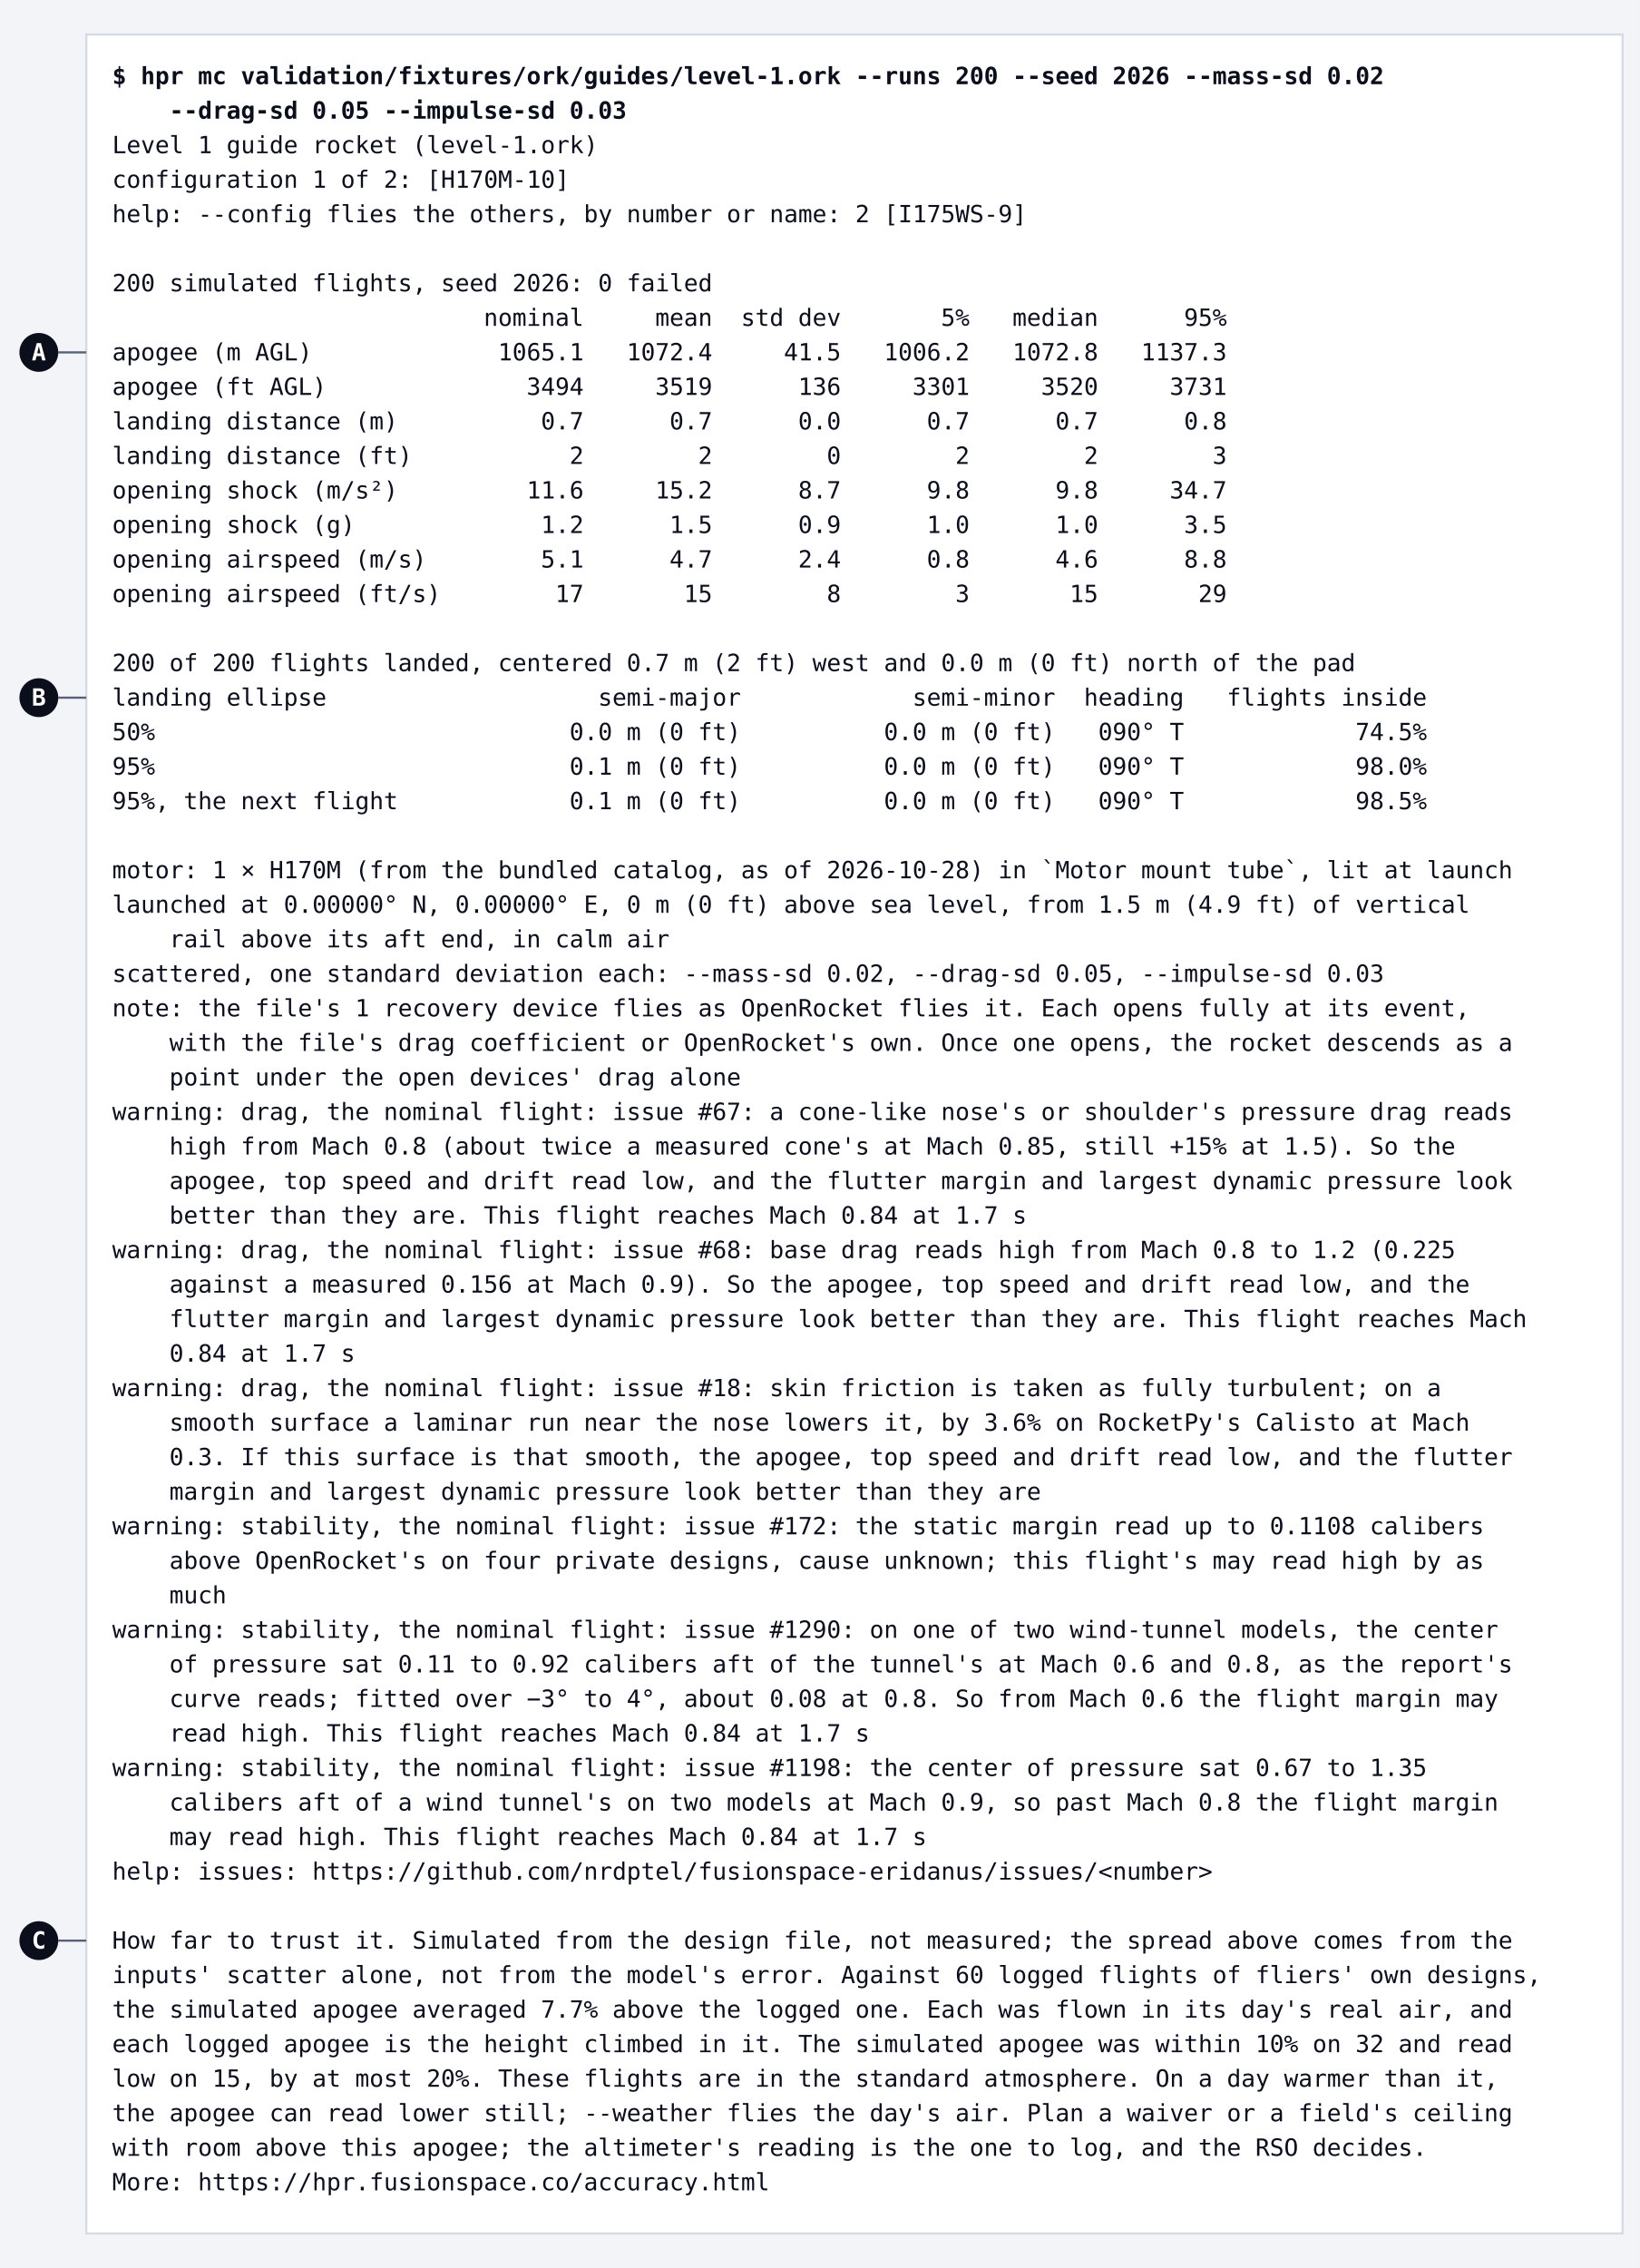
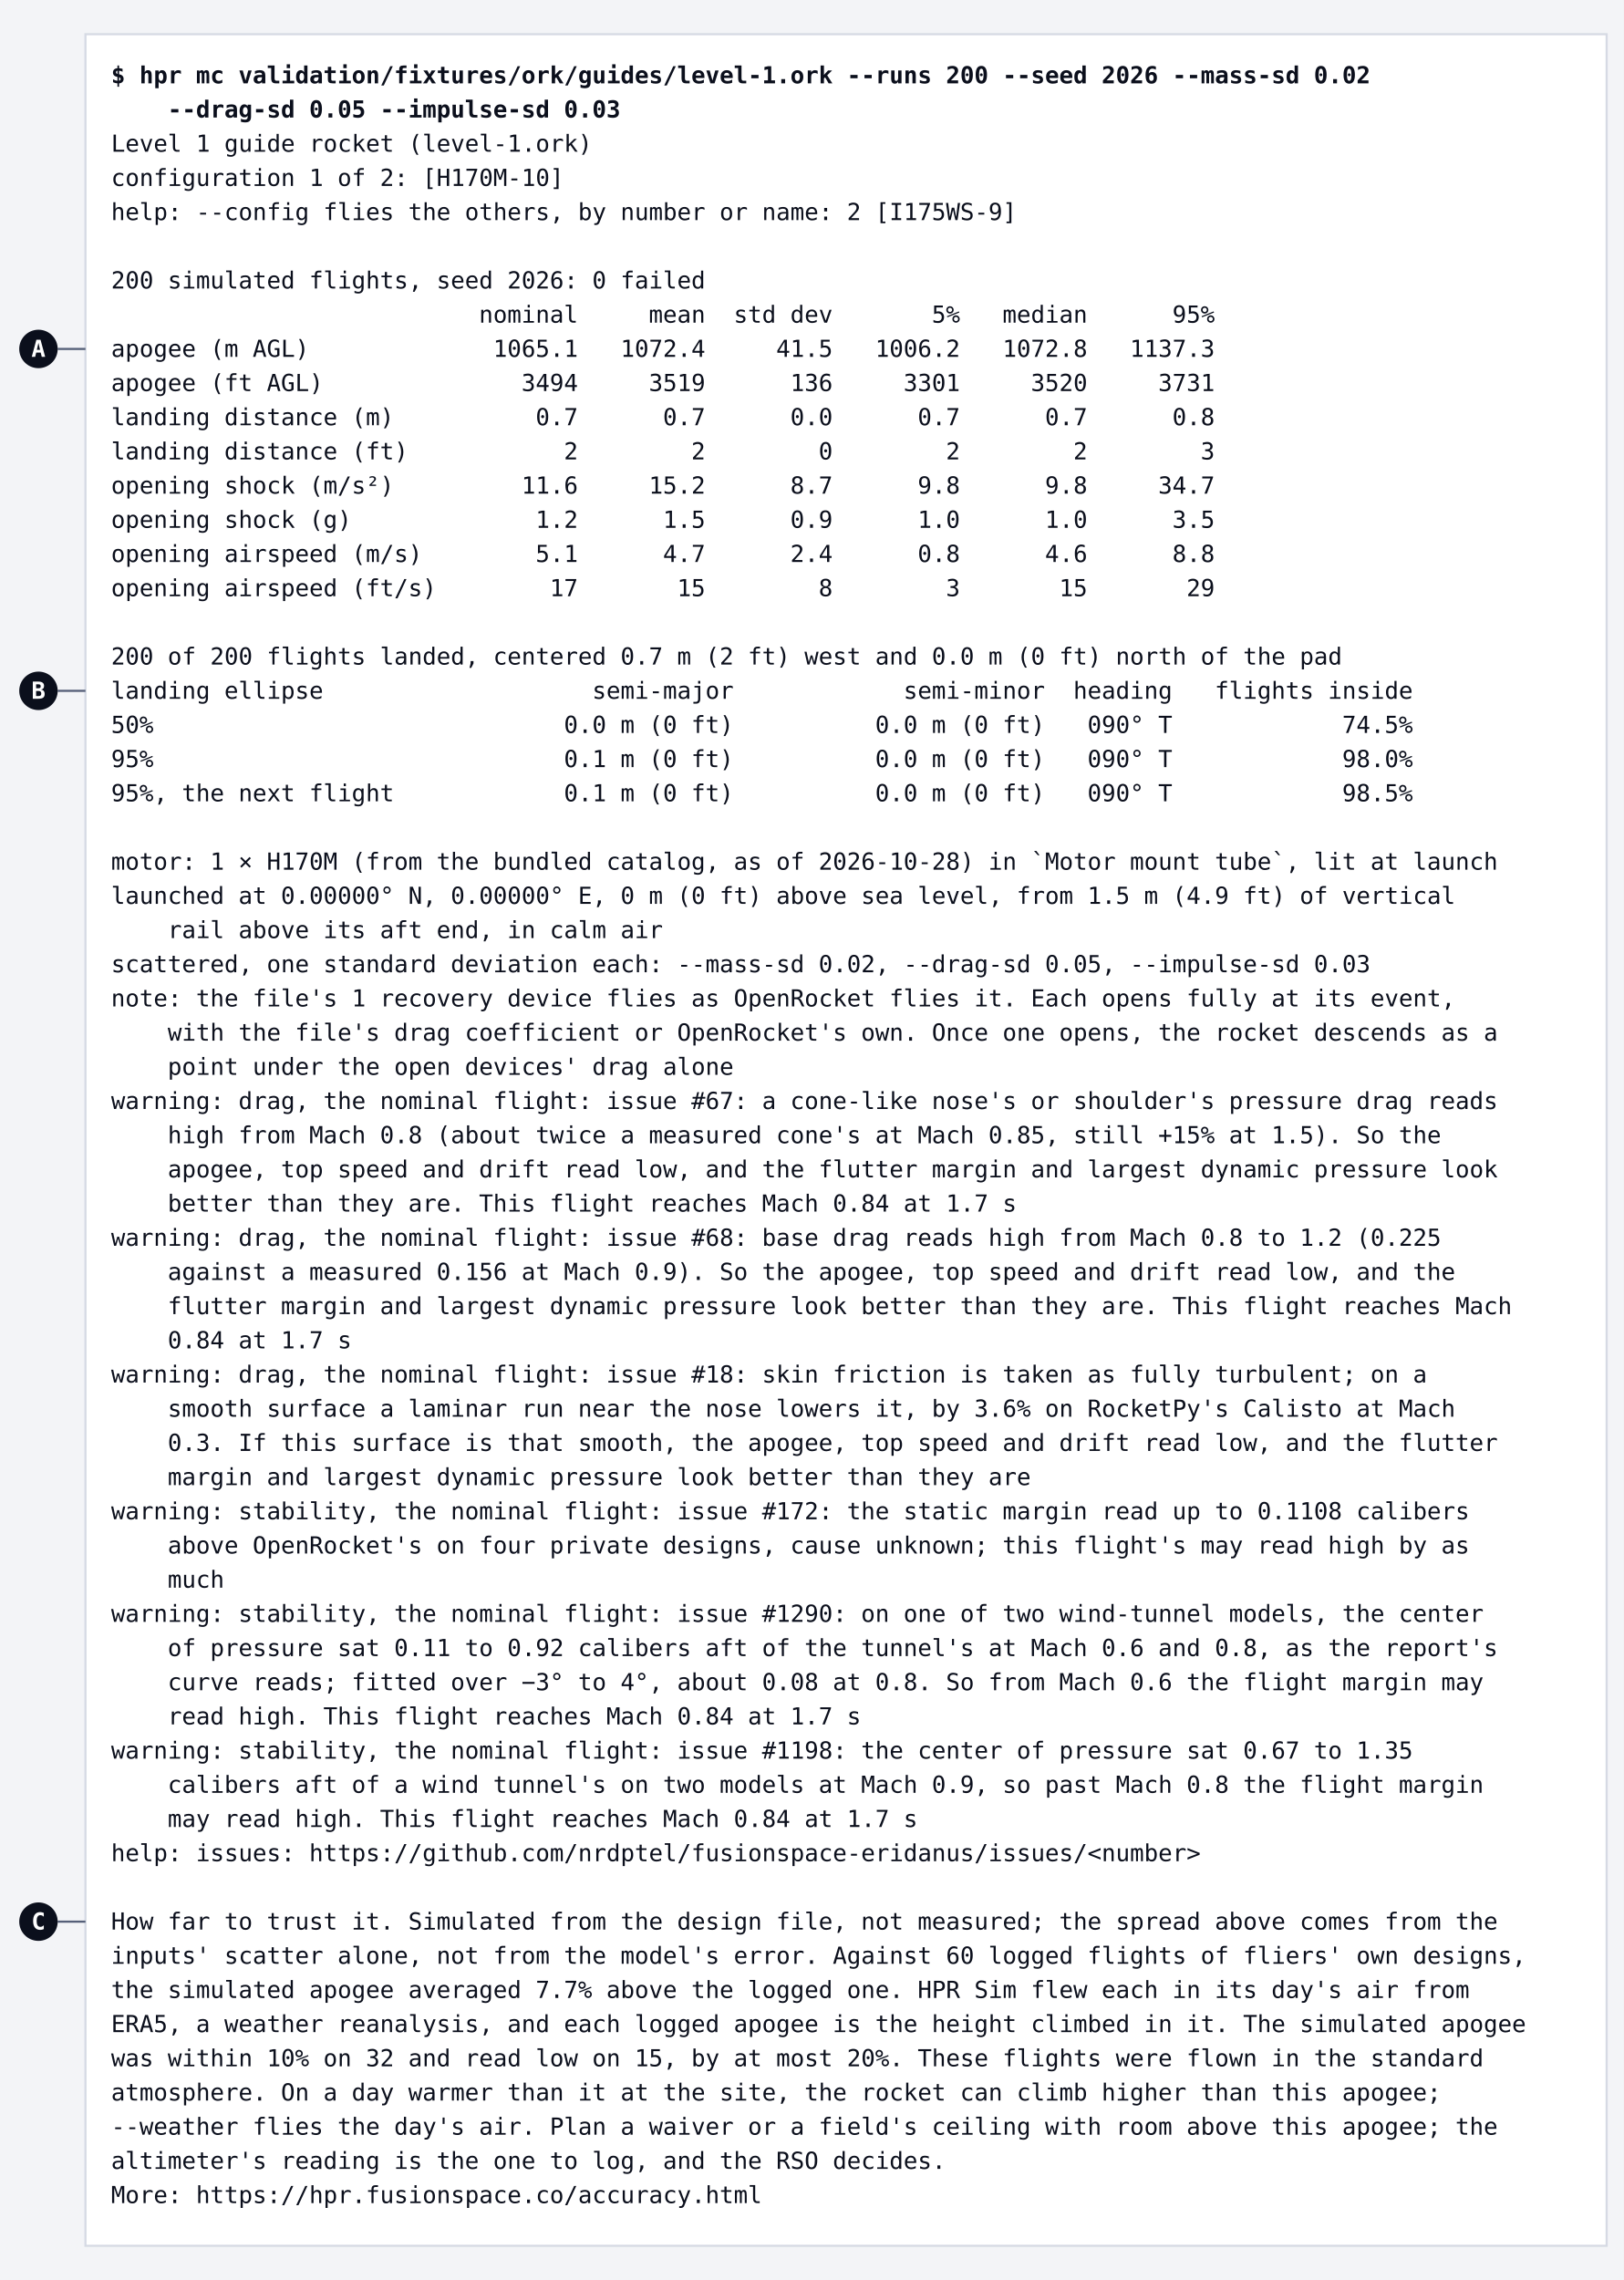
- <svg xmlns="http://www.w3.org/2000/svg" width="760" height="1051" viewBox="0 0 760 1051" font-family="'Cascadia Mono', ui-monospace, Menlo, Consolas, monospace" font-size="11" role="img" aria-labelledby="title" aria-describedby="desc">
-   <rect width="760" height="1051" fill="#F3F4F7" />
-   <rect x="40" y="16" width="712" height="1019" fill="#FFFFFF" stroke="#D6DAE4" stroke-width="1" />
+ <svg xmlns="http://www.w3.org/2000/svg" width="760" height="1067" viewBox="0 0 760 1067" font-family="'Cascadia Mono', ui-monospace, Menlo, Consolas, monospace" font-size="11" role="img" aria-labelledby="title" aria-describedby="desc">
+   <rect width="760" height="1067" fill="#F3F4F7" />
+   <rect x="40" y="16" width="712" height="1035" fill="#FFFFFF" stroke="#D6DAE4" stroke-width="1" />
  <text x="52" y="39" xml:space="preserve" font-weight="600" fill="#0B0F1C">$ hpr mc validation/fixtures/ork/guides/level-1.ork --runs 200 --seed 2026 --mass-sd 0.02</text>
  <text x="52" y="55" xml:space="preserve" font-weight="600" fill="#0B0F1C">    --drag-sd 0.05 --impulse-sd 0.03</text>
  <text x="52" y="71" xml:space="preserve" fill="#0B0F1C">Level 1 guide rocket (level-1.ork)</text>
  <text x="52" y="87" xml:space="preserve" fill="#0B0F1C">configuration 1 of 2: [H170M-10]</text>
  <text x="52" y="103" xml:space="preserve" fill="#0B0F1C">help: --config flies the others, by number or name: 2 [I175WS-9]</text>
  <text x="52" y="135" xml:space="preserve" fill="#0B0F1C">200 simulated flights, seed 2026: 0 failed</text>
  <text x="52" y="151" xml:space="preserve" fill="#0B0F1C">                          nominal     mean  std dev       5%   median      95%</text>
  <text x="52" y="167" xml:space="preserve" fill="#0B0F1C">apogee (m AGL)             1065.1   1072.4     41.5   1006.2   1072.8   1137.3</text>
  <text x="52" y="183" xml:space="preserve" fill="#0B0F1C">apogee (ft AGL)              3494     3519      136     3301     3520     3731</text>
  <text x="52" y="199" xml:space="preserve" fill="#0B0F1C">landing distance (m)          0.7      0.7      0.0      0.7      0.7      0.8</text>
  <text x="52" y="215" xml:space="preserve" fill="#0B0F1C">landing distance (ft)           2        2        0        2        2        3</text>
  <text x="52" y="231" xml:space="preserve" fill="#0B0F1C">opening shock (m/s²)         11.6     15.2      8.7      9.8      9.8     34.7</text>
  <text x="52" y="247" xml:space="preserve" fill="#0B0F1C">opening shock (g)             1.2      1.5      0.9      1.0      1.0      3.5</text>
  <text x="52" y="263" xml:space="preserve" fill="#0B0F1C">opening airspeed (m/s)        5.1      4.7      2.4      0.8      4.6      8.8</text>
  <text x="52" y="279" xml:space="preserve" fill="#0B0F1C">opening airspeed (ft/s)        17       15        8        3       15       29</text>
  <text x="52" y="311" xml:space="preserve" fill="#0B0F1C">200 of 200 flights landed, centered 0.7 m (2 ft) west and 0.0 m (0 ft) north of the pad</text>
  <text x="52" y="327" xml:space="preserve" fill="#0B0F1C">landing ellipse                   semi-major            semi-minor  heading   flights inside</text>
  <text x="52" y="343" xml:space="preserve" fill="#0B0F1C">50%                             0.0 m (0 ft)          0.0 m (0 ft)   090° T            74.5%</text>
  <text x="52" y="359" xml:space="preserve" fill="#0B0F1C">95%                             0.1 m (0 ft)          0.0 m (0 ft)   090° T            98.0%</text>
  <text x="52" y="375" xml:space="preserve" fill="#0B0F1C">95%, the next flight            0.1 m (0 ft)          0.0 m (0 ft)   090° T            98.5%</text>
  <text x="52" y="407" xml:space="preserve" fill="#0B0F1C">motor: 1 × H170M (from the bundled catalog, as of 2026-10-28) in `Motor mount tube`, lit at launch</text>
  <text x="52" y="423" xml:space="preserve" fill="#0B0F1C">launched at 0.00000° N, 0.00000° E, 0 m (0 ft) above sea level, from 1.5 m (4.9 ft) of vertical</text>
  <text x="52" y="439" xml:space="preserve" fill="#0B0F1C">    rail above its aft end, in calm air</text>
  <text x="52" y="455" xml:space="preserve" fill="#0B0F1C">scattered, one standard deviation each: --mass-sd 0.02, --drag-sd 0.05, --impulse-sd 0.03</text>
  <text x="52" y="471" xml:space="preserve" fill="#0B0F1C">note: the file's 1 recovery device flies as OpenRocket flies it. Each opens fully at its event,</text>
  <text x="52" y="487" xml:space="preserve" fill="#0B0F1C">    with the file's drag coefficient or OpenRocket's own. Once one opens, the rocket descends as a</text>
  <text x="52" y="503" xml:space="preserve" fill="#0B0F1C">    point under the open devices' drag alone</text>
  <text x="52" y="519" xml:space="preserve" fill="#0B0F1C">warning: drag, the nominal flight: issue #67: a cone-like nose's or shoulder's pressure drag reads</text>
  <text x="52" y="535" xml:space="preserve" fill="#0B0F1C">    high from Mach 0.8 (about twice a measured cone's at Mach 0.85, still +15% at 1.5). So the</text>
  <text x="52" y="551" xml:space="preserve" fill="#0B0F1C">    apogee, top speed and drift read low, and the flutter margin and largest dynamic pressure look</text>
  <text x="52" y="567" xml:space="preserve" fill="#0B0F1C">    better than they are. This flight reaches Mach 0.84 at 1.7 s</text>
  <text x="52" y="583" xml:space="preserve" fill="#0B0F1C">warning: drag, the nominal flight: issue #68: base drag reads high from Mach 0.8 to 1.2 (0.225</text>
  <text x="52" y="599" xml:space="preserve" fill="#0B0F1C">    against a measured 0.156 at Mach 0.9). So the apogee, top speed and drift read low, and the</text>
  <text x="52" y="615" xml:space="preserve" fill="#0B0F1C">    flutter margin and largest dynamic pressure look better than they are. This flight reaches Mach</text>
  <text x="52" y="631" xml:space="preserve" fill="#0B0F1C">    0.84 at 1.7 s</text>
  <text x="52" y="647" xml:space="preserve" fill="#0B0F1C">warning: drag, the nominal flight: issue #18: skin friction is taken as fully turbulent; on a</text>
  <text x="52" y="663" xml:space="preserve" fill="#0B0F1C">    smooth surface a laminar run near the nose lowers it, by 3.6% on RocketPy's Calisto at Mach</text>
  <text x="52" y="679" xml:space="preserve" fill="#0B0F1C">    0.3. If this surface is that smooth, the apogee, top speed and drift read low, and the flutter</text>
  <text x="52" y="695" xml:space="preserve" fill="#0B0F1C">    margin and largest dynamic pressure look better than they are</text>
  <text x="52" y="711" xml:space="preserve" fill="#0B0F1C">warning: stability, the nominal flight: issue #172: the static margin read up to 0.1108 calibers</text>
  <text x="52" y="727" xml:space="preserve" fill="#0B0F1C">    above OpenRocket's on four private designs, cause unknown; this flight's may read high by as</text>
  <text x="52" y="743" xml:space="preserve" fill="#0B0F1C">    much</text>
  <text x="52" y="759" xml:space="preserve" fill="#0B0F1C">warning: stability, the nominal flight: issue #1290: on one of two wind-tunnel models, the center</text>
  <text x="52" y="775" xml:space="preserve" fill="#0B0F1C">    of pressure sat 0.11 to 0.92 calibers aft of the tunnel's at Mach 0.6 and 0.8, as the report's</text>
  <text x="52" y="791" xml:space="preserve" fill="#0B0F1C">    curve reads; fitted over −3° to 4°, about 0.08 at 0.8. So from Mach 0.6 the flight margin may</text>
  <text x="52" y="807" xml:space="preserve" fill="#0B0F1C">    read high. This flight reaches Mach 0.84 at 1.7 s</text>
  <text x="52" y="823" xml:space="preserve" fill="#0B0F1C">warning: stability, the nominal flight: issue #1198: the center of pressure sat 0.67 to 1.35</text>
  <text x="52" y="839" xml:space="preserve" fill="#0B0F1C">    calibers aft of a wind tunnel's on two models at Mach 0.9, so past Mach 0.8 the flight margin</text>
  <text x="52" y="855" xml:space="preserve" fill="#0B0F1C">    may read high. This flight reaches Mach 0.84 at 1.7 s</text>
  <text x="52" y="871" xml:space="preserve" fill="#0B0F1C">help: issues: https://github.com/nrdptel/fusionspace-eridanus/issues/&lt;number&gt;</text>
  <text x="52" y="903" xml:space="preserve" fill="#0B0F1C">How far to trust it. Simulated from the design file, not measured; the spread above comes from the</text>
  <text x="52" y="919" xml:space="preserve" fill="#0B0F1C">inputs' scatter alone, not from the model's error. Against 60 logged flights of fliers' own designs,</text>
-   <text x="52" y="935" xml:space="preserve" fill="#0B0F1C">the simulated apogee averaged 7.7% above the logged one. Each was flown in its day's real air, and</text>
-   <text x="52" y="951" xml:space="preserve" fill="#0B0F1C">each logged apogee is the height climbed in it. The simulated apogee was within 10% on 32 and read</text>
-   <text x="52" y="967" xml:space="preserve" fill="#0B0F1C">low on 15, by at most 20%. These flights are in the standard atmosphere. On a day warmer than it,</text>
-   <text x="52" y="983" xml:space="preserve" fill="#0B0F1C">the apogee can read lower still; --weather flies the day's air. Plan a waiver or a field's ceiling</text>
-   <text x="52" y="999" xml:space="preserve" fill="#0B0F1C">with room above this apogee; the altimeter's reading is the one to log, and the RSO decides.</text>
-   <text x="52" y="1015" xml:space="preserve" fill="#0B0F1C">More: https://hpr.fusionspace.co/accuracy.html</text>
+   <text x="52" y="935" xml:space="preserve" fill="#0B0F1C">the simulated apogee averaged 7.7% above the logged one. HPR Sim flew each in its day's air from</text>
+   <text x="52" y="951" xml:space="preserve" fill="#0B0F1C">ERA5, a weather reanalysis, and each logged apogee is the height climbed in it. The simulated apogee</text>
+   <text x="52" y="967" xml:space="preserve" fill="#0B0F1C">was within 10% on 32 and read low on 15, by at most 20%. These flights were flown in the standard</text>
+   <text x="52" y="983" xml:space="preserve" fill="#0B0F1C">atmosphere. On a day warmer than it at the site, the rocket can climb higher than this apogee;</text>
+   <text x="52" y="999" xml:space="preserve" fill="#0B0F1C">--weather flies the day's air. Plan a waiver or a field's ceiling with room above this apogee; the</text>
+   <text x="52" y="1015" xml:space="preserve" fill="#0B0F1C">altimeter's reading is the one to log, and the RSO decides.</text>
+   <text x="52" y="1031" xml:space="preserve" fill="#0B0F1C">More: https://hpr.fusionspace.co/accuracy.html</text>
  <line x1="27" y1="163.3" x2="40" y2="163.3" stroke="#566079" stroke-width="1" />
  <circle cx="18" cy="163.3" r="9" fill="#0B0F1C" />
  <text x="18" y="167.0" text-anchor="middle" font-weight="600" fill="#FFFFFF">A</text>
  <line x1="27" y1="323.3" x2="40" y2="323.3" stroke="#566079" stroke-width="1" />
  <circle cx="18" cy="323.3" r="9" fill="#0B0F1C" />
  <text x="18" y="327.0" text-anchor="middle" font-weight="600" fill="#FFFFFF">B</text>
  <line x1="27" y1="899.3" x2="40" y2="899.3" stroke="#566079" stroke-width="1" />
  <circle cx="18" cy="899.3" r="9" fill="#0B0F1C" />
  <text x="18" y="903.0" text-anchor="middle" font-weight="600" fill="#FFFFFF">C</text>
</svg>
